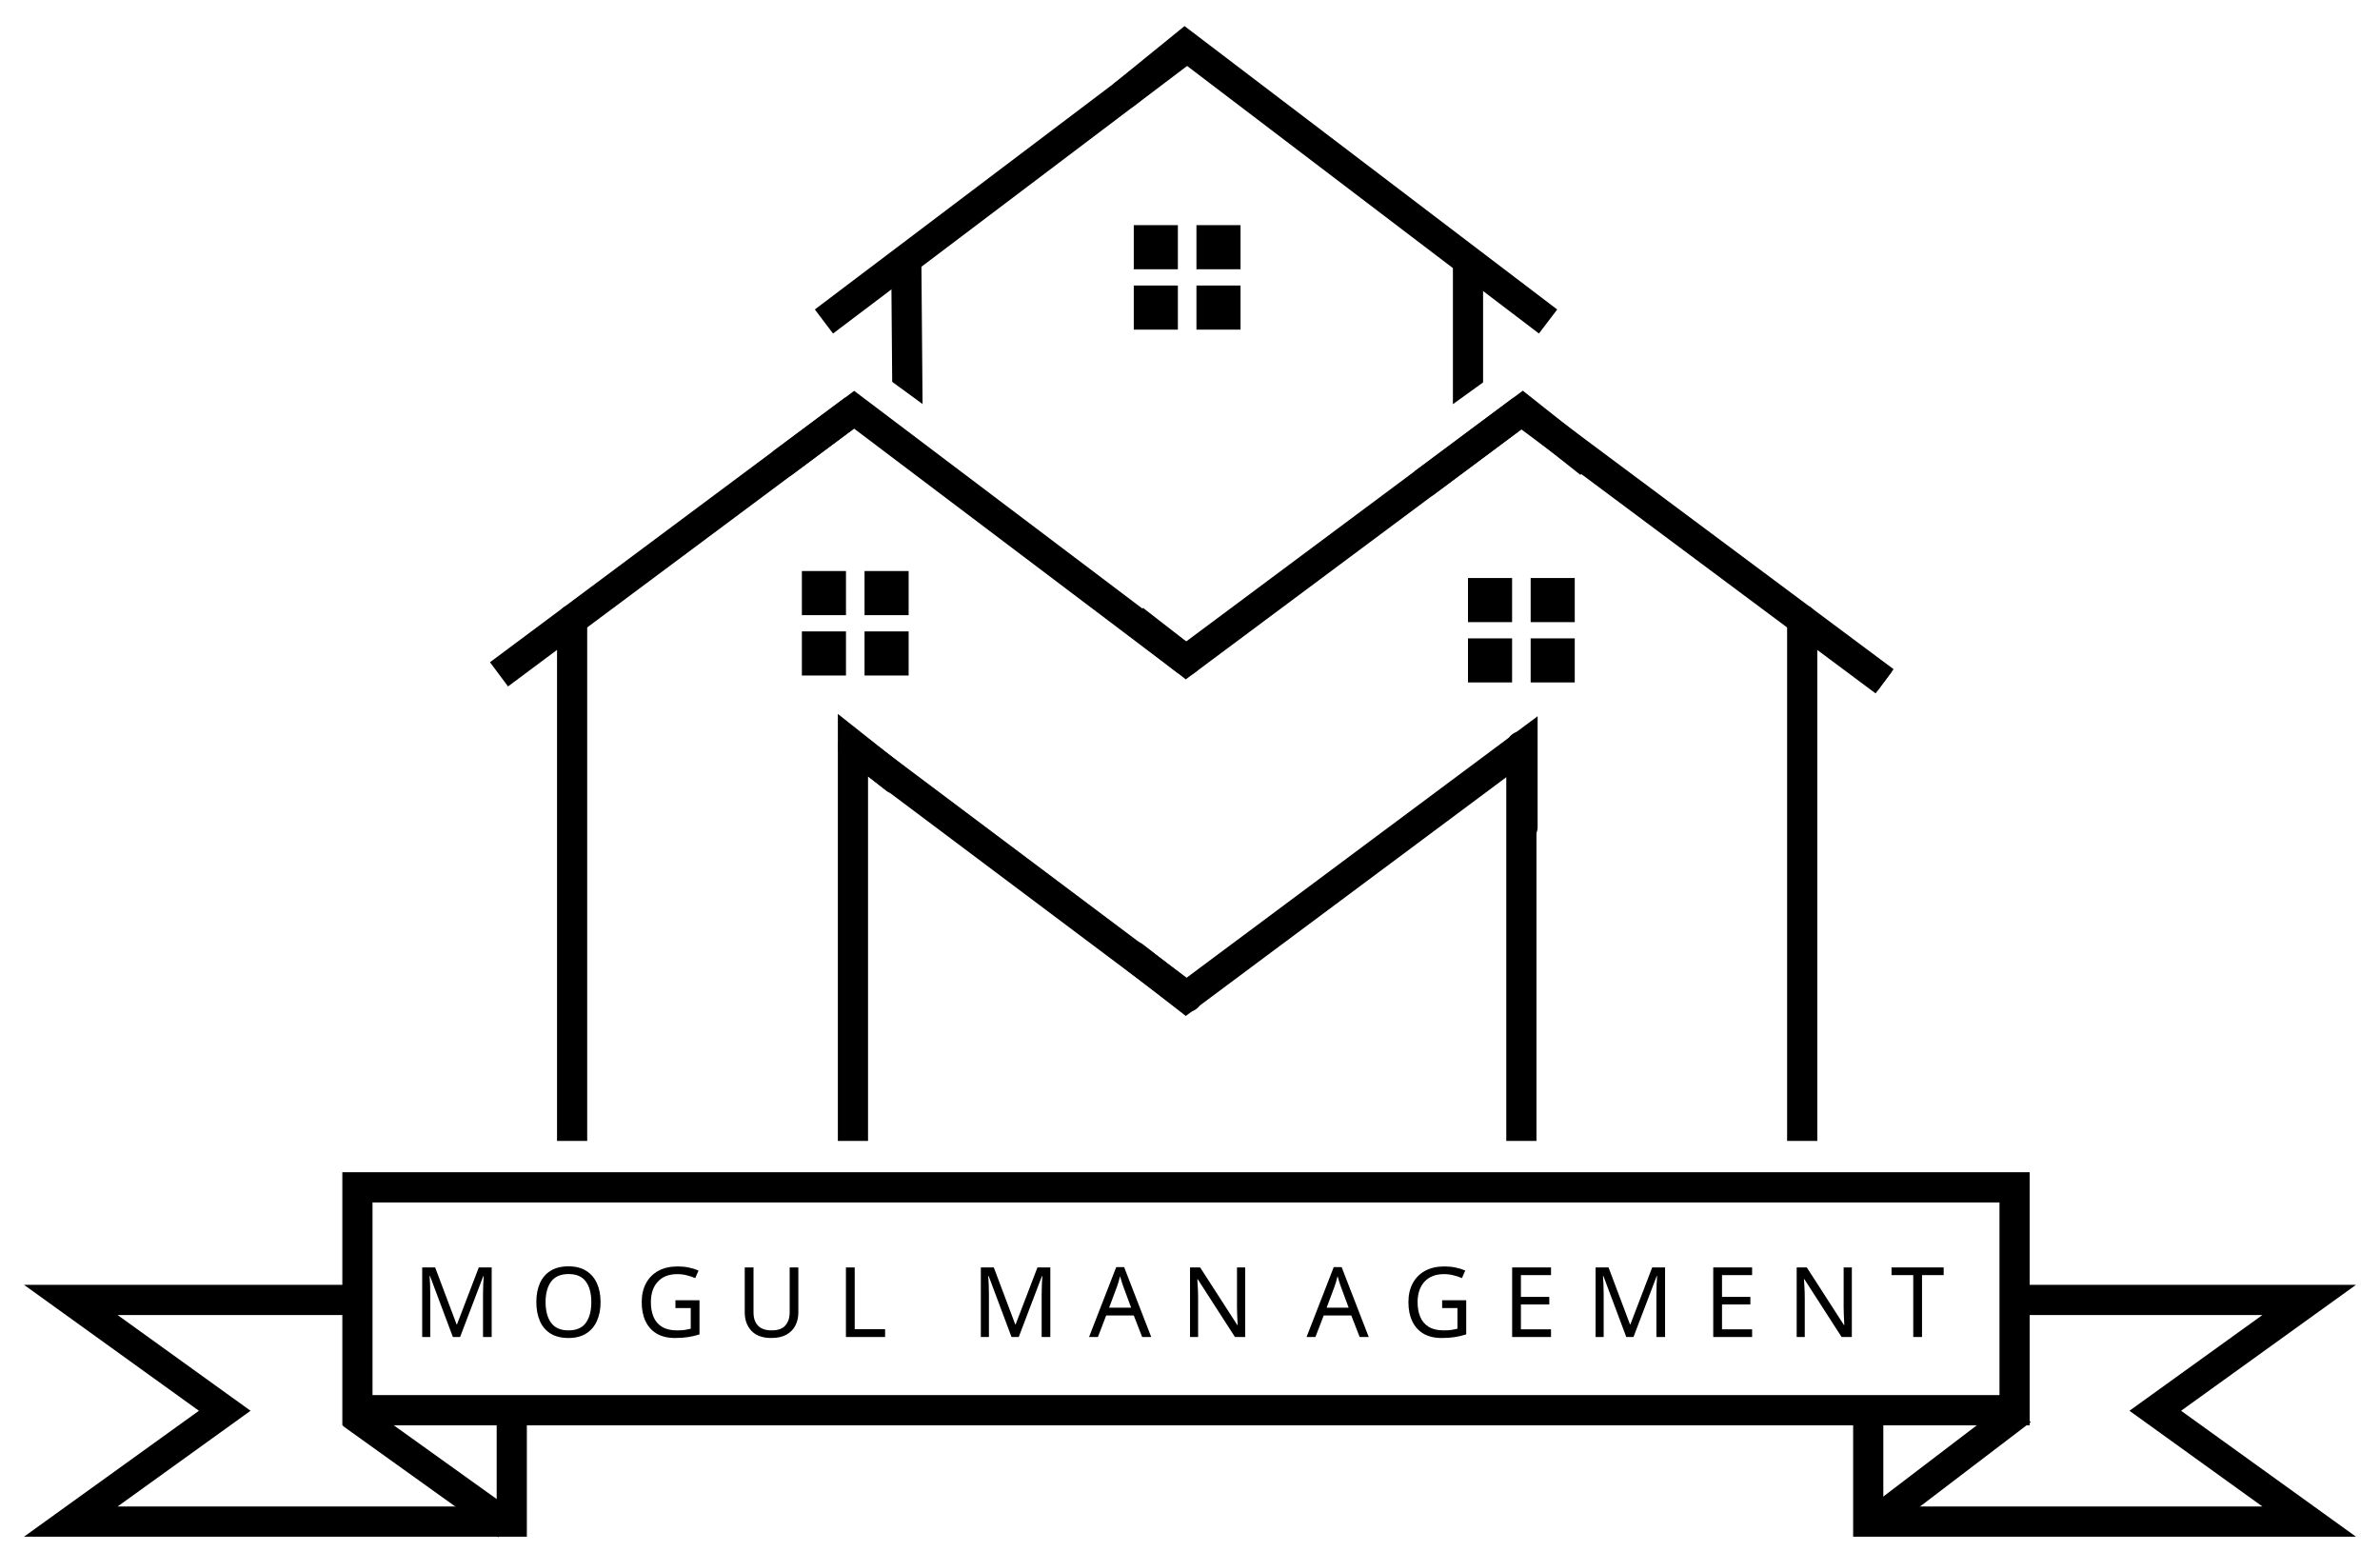
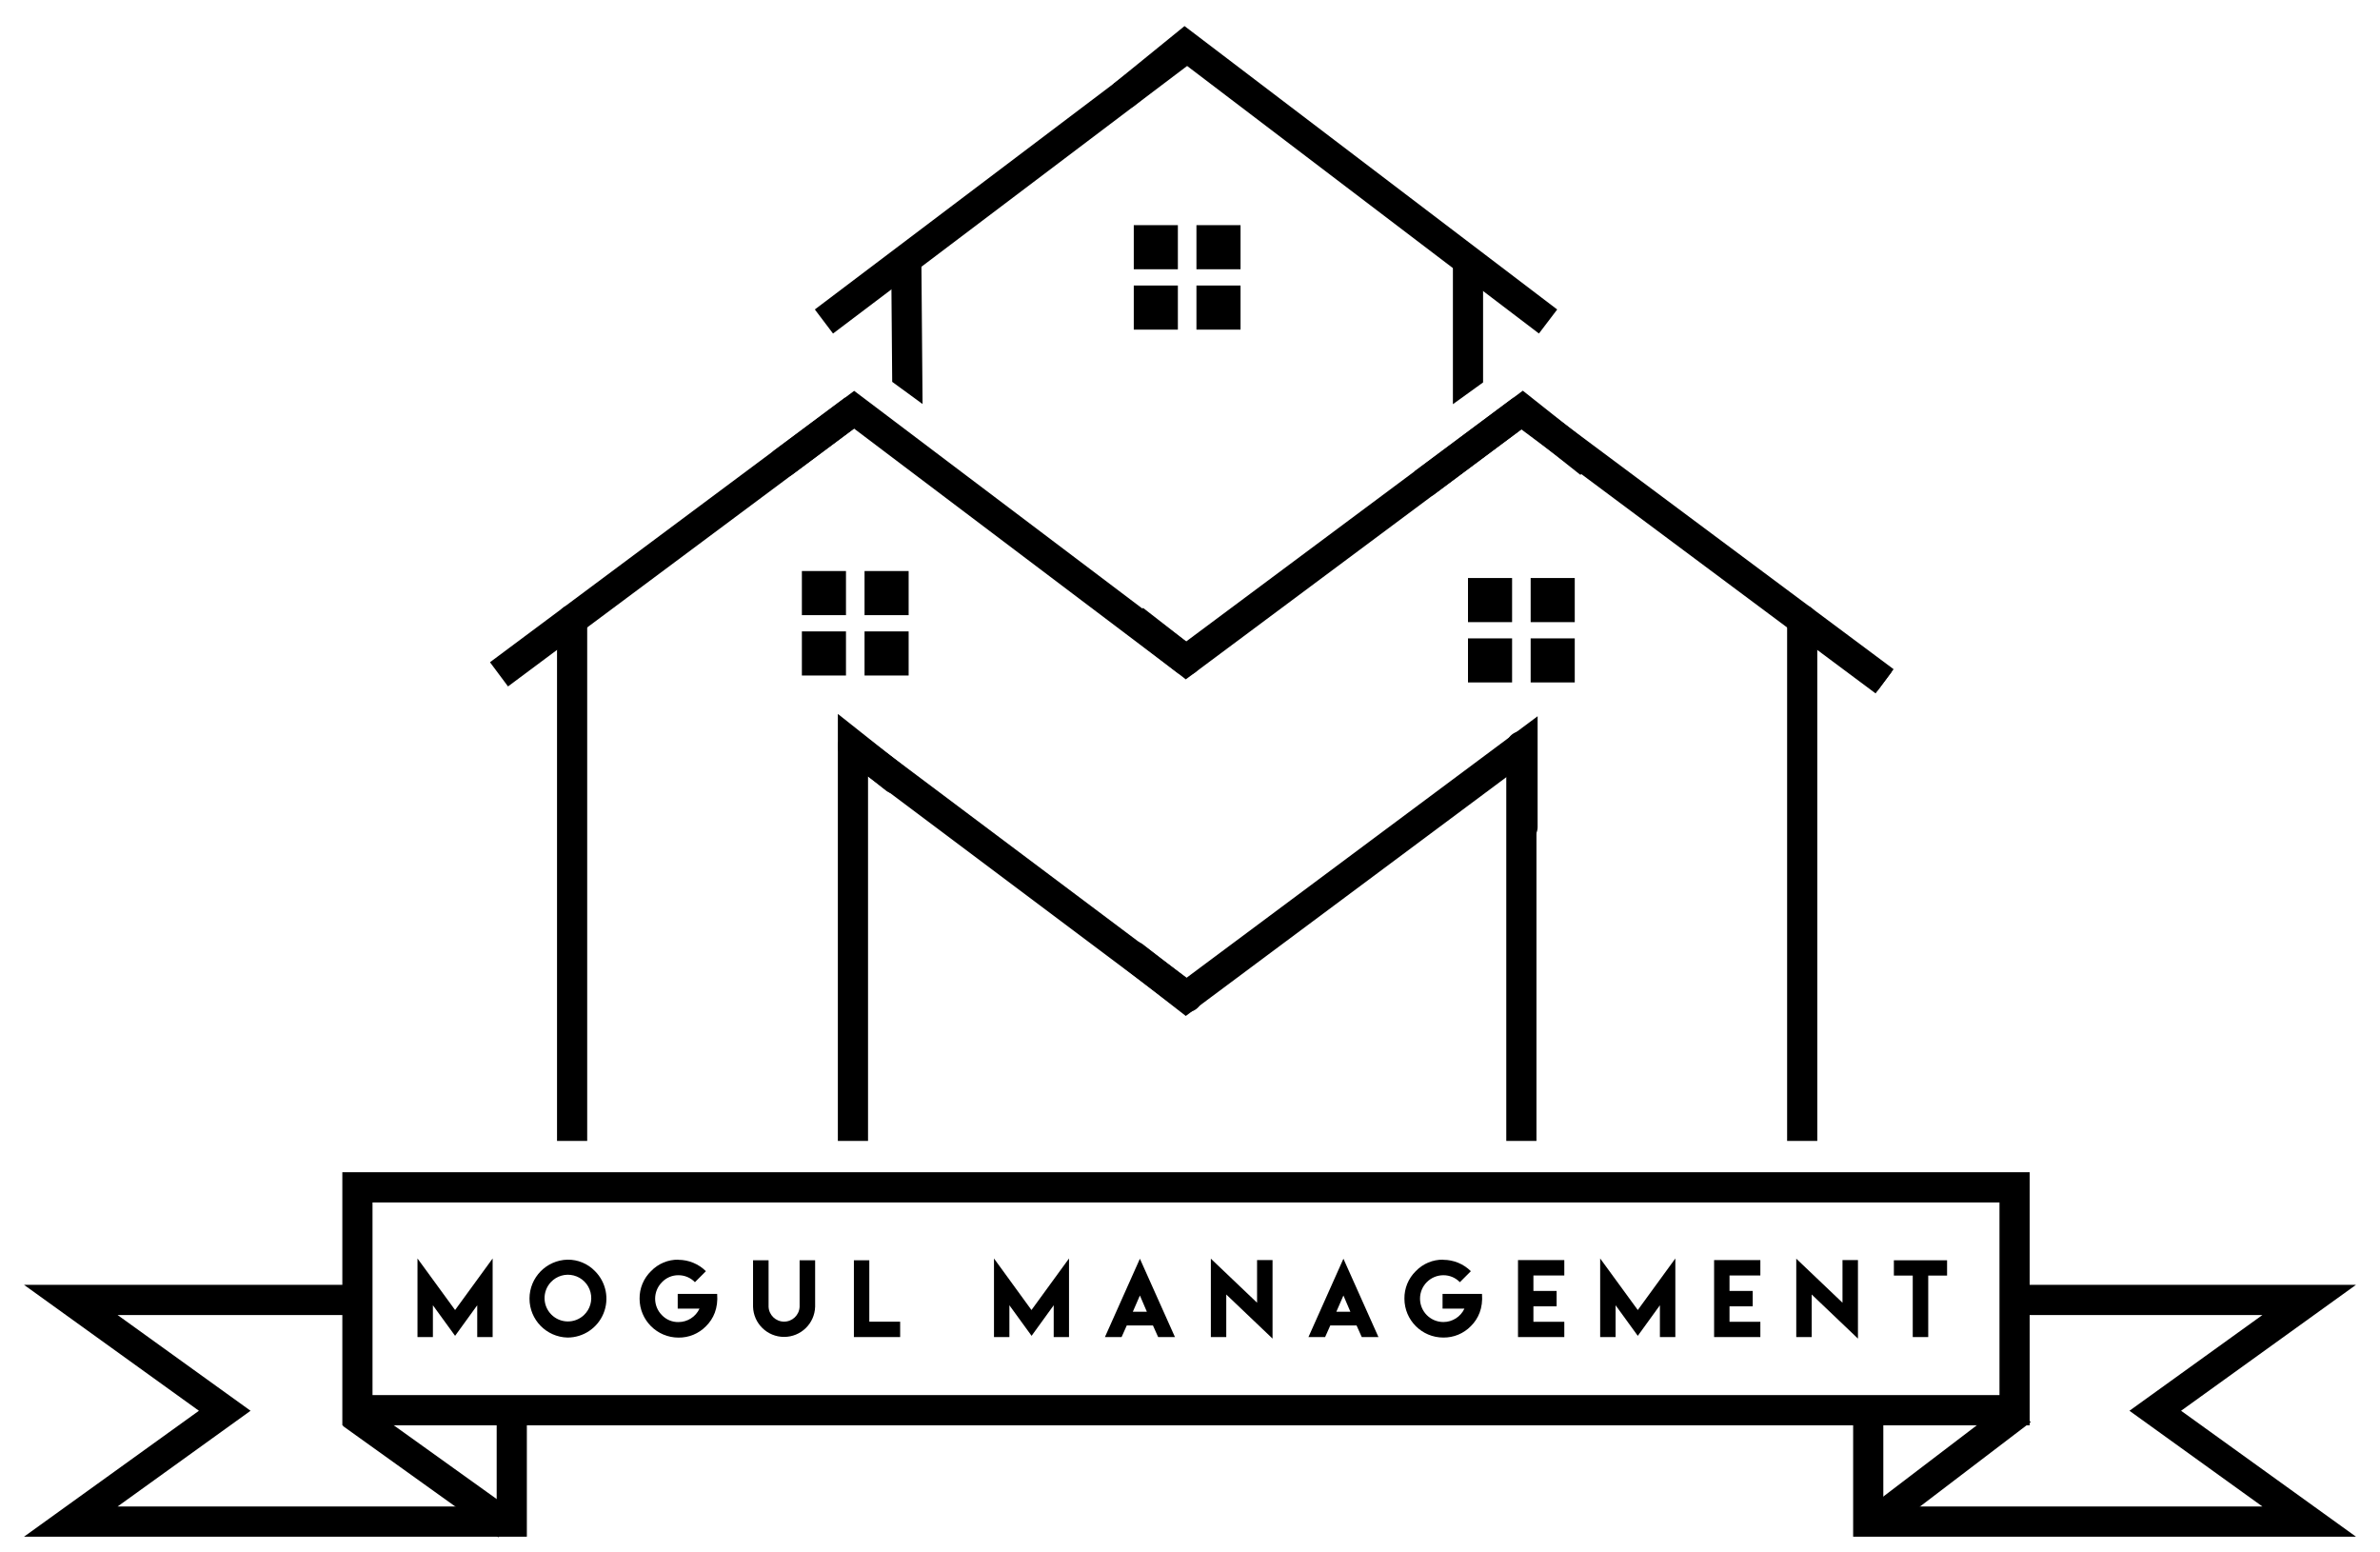
- <svg xmlns="http://www.w3.org/2000/svg" id="b9be594c-3711-4ec8-a472-4336551b315e" data-name="Base" viewBox="0 0 1025.45 668.5">
+ <svg xmlns="http://www.w3.org/2000/svg" id="a8e653ce-69ca-48f7-acfc-ecebb071cb0b" data-name="Base" viewBox="0 0 1025.45 668.5">
  <defs>
    <style>
-       .a33d074d-8276-4628-a7fd-3cfcf7d0600e, .b5b15c0e-71fa-407f-81cd-518c1395fa9c, .e7846ec4-ac36-41a7-afd2-4a8dbe72943a, .f94d6f19-306d-46c9-a77a-e1206690f6d1 {
+       .a74c97a0-ee9d-46ea-b174-c3877cb39842, .a9e6a58b-70aa-4a9b-b6ea-6334e50d2ad1, .e98eb3ad-74f5-421f-b73c-0d1a82ead842, .ee95399e-d4ad-4a09-bd10-a594008931a2 {
        fill: none;
      }

-       .acff4b60-e679-40f0-acdb-3a02b501033e {
+       .fc973cdf-8a2a-49c0-9bb8-82ad12ac5aca {
        fill: none;
      }

-       .a33d074d-8276-4628-a7fd-3cfcf7d0600e, .acff4b60-e679-40f0-acdb-3a02b501033e, .b53e0e8e-4830-4a0a-ba88-fcde9f87fc5e, .b5b15c0e-71fa-407f-81cd-518c1395fa9c, .f94d6f19-306d-46c9-a77a-e1206690f6d1 {
+       .a74c97a0-ee9d-46ea-b174-c3877cb39842, .a9e6a58b-70aa-4a9b-b6ea-6334e50d2ad1, .b2f98874-ca86-492e-8610-edb5a0f963c6, .e98eb3ad-74f5-421f-b73c-0d1a82ead842, .fc973cdf-8a2a-49c0-9bb8-82ad12ac5aca {
        stroke: #000;
        stroke-miterlimit: 10;
      }

-       .a33d074d-8276-4628-a7fd-3cfcf7d0600e, .acff4b60-e679-40f0-acdb-3a02b501033e, .b53e0e8e-4830-4a0a-ba88-fcde9f87fc5e {
+       .b2f98874-ca86-492e-8610-edb5a0f963c6, .e98eb3ad-74f5-421f-b73c-0d1a82ead842, .fc973cdf-8a2a-49c0-9bb8-82ad12ac5aca {
        stroke-linecap: round;
      }

-       .a33d074d-8276-4628-a7fd-3cfcf7d0600e, .acff4b60-e679-40f0-acdb-3a02b501033e, .f94d6f19-306d-46c9-a77a-e1206690f6d1 {
+       .a9e6a58b-70aa-4a9b-b6ea-6334e50d2ad1, .e98eb3ad-74f5-421f-b73c-0d1a82ead842, .fc973cdf-8a2a-49c0-9bb8-82ad12ac5aca {
        stroke-width: 13px;
      }

-       .ad519ebb-47d4-4846-9c6a-4547b443cd69 {
-         clip-path: url(#e521b4cb-bc1b-417d-aebe-1aff53449f2a);
+       .a1e5c376-0031-4153-9c52-0f0e46f0a255 {
+         clip-path: url(#ac0c71ef-ba4e-432b-b99b-7ec6ab4fa8d4);
      }

-       .ecbf7f0f-7590-4bfe-94b7-f330efb9325f {
-         clip-path: url(#f2a0e636-2473-4604-afd5-5ba6c377e827);
+       .af5aa922-1289-49df-a0f4-d3036e08dedf {
+         clip-path: url(#ba5c4c07-3606-4fbc-a228-7fc5105a2e63);
      }

-       .b5b15c0e-71fa-407f-81cd-518c1395fa9c {
+       .a74c97a0-ee9d-46ea-b174-c3877cb39842 {
        stroke-width: 10px;
      }

-       .a3ed4dbd-fec9-4741-a7e8-b43fc59d1459 {
-         clip-path: url(#bc1a5e3a-14ff-4f18-a152-09d66a456df0);
+       .ba87c584-3bbc-4dfe-8df2-2bc9d12f47cc {
+         clip-path: url(#bf279fc7-add0-40ca-a919-f7161e7e861c);
      }

-       .bea882fb-b82e-428d-925a-0e602c53cb4b {
-         clip-path: url(#e7085e5a-99ac-49a1-93f6-89dc7fa7e588);
-       }
- 
-       .ea8c367d-1227-4d95-a44c-2e3b3e4b82e4 {
-         font-size: 42px;
-         font-family: LemonMilk, "Lemon/Milk";
-         letter-spacing: 0.3em;
-       }
- 
-       .b5aa7a77-33c5-482e-8ad6-0c1c620a39bc {
-         letter-spacing: 0.23em;
+       .bfce4c59-8eac-4cfa-b3e3-a972daaa68e2 {
+         clip-path: url(#a27ea20e-3421-4381-8cc3-0a01bddd273b);
      }
    </style>
-     <clipPath id="e521b4cb-bc1b-417d-aebe-1aff53449f2a">
-       <polygon class="e7846ec4-ac36-41a7-afd2-4a8dbe72943a" points="0 541.5 154 541.5 154 607.5 221 607.5 238.45 607.5 238 688.5 0 688.5 0 541.5" />
+     <clipPath id="ac0c71ef-ba4e-432b-b99b-7ec6ab4fa8d4">
+       <polygon class="ee95399e-d4ad-4a09-bd10-a594008931a2" points="0 541.5 154 541.5 154 607.5 221 607.5 238.45 607.5 238 688.5 0 688.5 0 541.5" />
    </clipPath>
-     <clipPath id="f2a0e636-2473-4604-afd5-5ba6c377e827">
-       <polygon class="e7846ec4-ac36-41a7-afd2-4a8dbe72943a" points="1025.45 541.5 871.45 541.5 871.45 607.5 804.45 607.5 787 607.5 787.45 688.5 1025.45 688.5 1025.45 541.5" />
+     <clipPath id="ba5c4c07-3606-4fbc-a228-7fc5105a2e63">
+       <polygon class="ee95399e-d4ad-4a09-bd10-a594008931a2" points="1025.45 541.5 871.45 541.5 871.45 607.5 804.45 607.5 787 607.5 787.45 688.5 1025.45 688.5 1025.45 541.5" />
    </clipPath>
-     <clipPath id="bc1a5e3a-14ff-4f18-a152-09d66a456df0">
-       <polygon class="e7846ec4-ac36-41a7-afd2-4a8dbe72943a" points="656 152.5 511 257 368 152.5 319.5 114 513.5 -18 680.5 128 656 152.5" />
+     <clipPath id="bf279fc7-add0-40ca-a919-f7161e7e861c">
+       <polygon class="ee95399e-d4ad-4a09-bd10-a594008931a2" points="656 152.5 511 257 368 152.5 319.5 114 513.5 -18 680.5 128 656 152.5" />
    </clipPath>
-     <clipPath id="e7085e5a-99ac-49a1-93f6-89dc7fa7e588">
-       <rect class="e7846ec4-ac36-41a7-afd2-4a8dbe72943a" x="154" y="-17.5" width="714" height="509" />
+     <clipPath id="a27ea20e-3421-4381-8cc3-0a01bddd273b">
+       <rect class="ee95399e-d4ad-4a09-bd10-a594008931a2" x="154" y="-17.5" width="714" height="509" />
    </clipPath>
  </defs>
  <g>
-     <rect class="acff4b60-e679-40f0-acdb-3a02b501033e" x="154" y="511.5" width="714" height="96" />
-     <g class="ad519ebb-47d4-4846-9c6a-4547b443cd69">
-       <polygon class="a33d074d-8276-4628-a7fd-3cfcf7d0600e" points="220.5 655.5 30.5 655.5 96.83 607.75 30.5 560 148.27 560 220.5 560 220.5 602.62 220.5 655.5" />
+     <rect class="fc973cdf-8a2a-49c0-9bb8-82ad12ac5aca" x="154" y="511.5" width="714" height="96" />
+     <g class="a1e5c376-0031-4153-9c52-0f0e46f0a255">
+       <polygon class="e98eb3ad-74f5-421f-b73c-0d1a82ead842" points="220.5 655.5 30.5 655.5 96.83 607.75 30.5 560 148.27 560 220.5 560 220.5 602.62 220.5 655.5" />
    </g>
-     <g class="ecbf7f0f-7590-4bfe-94b7-f330efb9325f">
-       <polygon class="a33d074d-8276-4628-a7fd-3cfcf7d0600e" points="804.95 655.5 994.95 655.5 928.62 607.75 994.95 560 877.18 560 804.95 560 804.95 602.62 804.95 655.5" />
+     <g class="af5aa922-1289-49df-a0f4-d3036e08dedf">
+       <polygon class="e98eb3ad-74f5-421f-b73c-0d1a82ead842" points="804.95 655.5 994.95 655.5 928.62 607.75 994.95 560 877.18 560 804.95 560 804.95 602.62 804.95 655.5" />
    </g>
    <g>
      <g>
-         <line class="f94d6f19-306d-46c9-a77a-e1206690f6d1" x1="368" y1="176.5" x2="215" y2="290.5" />
+         <line class="a9e6a58b-70aa-4a9b-b6ea-6334e50d2ad1" x1="368" y1="176.5" x2="215" y2="290.5" />
        <g>
-           <line class="b5b15c0e-71fa-407f-81cd-518c1395fa9c" x1="812" y1="293.5" x2="655" y2="176.5" />
-           <line class="f94d6f19-306d-46c9-a77a-e1206690f6d1" x1="812" y1="293.5" x2="655" y2="176.5" />
+           <line class="a74c97a0-ee9d-46ea-b174-c3877cb39842" x1="812" y1="293.5" x2="655" y2="176.5" />
+           <line class="a9e6a58b-70aa-4a9b-b6ea-6334e50d2ad1" x1="812" y1="293.5" x2="655" y2="176.5" />
        </g>
      </g>
-       <g class="a3ed4dbd-fec9-4741-a7e8-b43fc59d1459">
+       <g class="ba87c584-3bbc-4dfe-8df2-2bc9d12f47cc">
        <g>
-           <line class="f94d6f19-306d-46c9-a77a-e1206690f6d1" x1="355" y1="138.5" x2="512.5" y2="19.5" />
-           <polyline class="f94d6f19-306d-46c9-a77a-e1206690f6d1" points="483.81 41.18 510.5 19.5 534 37.37 667 138.5" />
-           <line class="a33d074d-8276-4628-a7fd-3cfcf7d0600e" x1="390.5" y1="114" x2="391" y2="174.5" />
-           <line class="a33d074d-8276-4628-a7fd-3cfcf7d0600e" x1="632.5" y1="114" x2="632.5" y2="178" />
+           <line class="a9e6a58b-70aa-4a9b-b6ea-6334e50d2ad1" x1="355" y1="138.5" x2="512.5" y2="19.5" />
+           <polyline class="a9e6a58b-70aa-4a9b-b6ea-6334e50d2ad1" points="483.81 41.18 510.5 19.5 534 37.37 667 138.5" />
+           <line class="e98eb3ad-74f5-421f-b73c-0d1a82ead842" x1="390.5" y1="114" x2="391" y2="174.5" />
+           <line class="e98eb3ad-74f5-421f-b73c-0d1a82ead842" x1="632.5" y1="114" x2="632.5" y2="178" />
        </g>
      </g>
-       <polyline class="f94d6f19-306d-46c9-a77a-e1206690f6d1" points="488.5 267 511 284.5 534.5 267 656 176.5 627.65 197.61" />
+       <polyline class="a9e6a58b-70aa-4a9b-b6ea-6334e50d2ad1" points="488.5 267 511 284.5 534.5 267 656 176.5 627.65 197.61" />
      <g>
-         <polyline class="b5b15c0e-71fa-407f-81cd-518c1395fa9c" points="337.58 199.16 368 176.5 398 199.16 511 284.5" />
-         <polyline class="a33d074d-8276-4628-a7fd-3cfcf7d0600e" points="337.58 199.16 368 176.5 398 199.16 511 284.5" />
+         <polyline class="a74c97a0-ee9d-46ea-b174-c3877cb39842" points="337.58 199.16 368 176.5 398 199.16 511 284.5" />
+         <polyline class="e98eb3ad-74f5-421f-b73c-0d1a82ead842" points="337.58 199.16 368 176.5 398 199.16 511 284.5" />
      </g>
-       <polyline class="f94d6f19-306d-46c9-a77a-e1206690f6d1" points="685 199.5 656 176.5 613.24 208.35" />
-       <g class="bea882fb-b82e-428d-925a-0e602c53cb4b">
+       <polyline class="a9e6a58b-70aa-4a9b-b6ea-6334e50d2ad1" points="685 199.5 656 176.5 613.24 208.35" />
+       <g class="bfce4c59-8eac-4cfa-b3e3-a972daaa68e2">
        <g>
-           <line class="a33d074d-8276-4628-a7fd-3cfcf7d0600e" x1="367.5" y1="321.5" x2="511.5" y2="429.5" />
-           <line class="a33d074d-8276-4628-a7fd-3cfcf7d0600e" x1="246.5" y1="267" x2="246.5" y2="502" />
-           <line class="a33d074d-8276-4628-a7fd-3cfcf7d0600e" x1="776.5" y1="267" x2="776.5" y2="502" />
-           <line class="a33d074d-8276-4628-a7fd-3cfcf7d0600e" x1="655.5" y1="321.5" x2="655.5" y2="501.5" />
-           <polyline class="a33d074d-8276-4628-a7fd-3cfcf7d0600e" points="385.73 335.45 367.5 321 367.5 352.51 367.5 501" />
+           <line class="e98eb3ad-74f5-421f-b73c-0d1a82ead842" x1="367.5" y1="321.5" x2="511.5" y2="429.5" />
+           <line class="e98eb3ad-74f5-421f-b73c-0d1a82ead842" x1="246.5" y1="267" x2="246.5" y2="502" />
+           <line class="e98eb3ad-74f5-421f-b73c-0d1a82ead842" x1="776.5" y1="267" x2="776.5" y2="502" />
+           <line class="e98eb3ad-74f5-421f-b73c-0d1a82ead842" x1="655.5" y1="321.5" x2="655.5" y2="501.5" />
+           <polyline class="e98eb3ad-74f5-421f-b73c-0d1a82ead842" points="385.73 335.45 367.5 321 367.5 352.51 367.5 501" />
          <g>
-             <polyline class="b5b15c0e-71fa-407f-81cd-518c1395fa9c" points="656 356.3 656 321.5 628.99 341.62 535.84 411 511 429.5 488.5 412" />
-             <polyline class="a33d074d-8276-4628-a7fd-3cfcf7d0600e" points="656 356.3 656 321.5 628.99 341.62 535.84 411 511 429.5 488.5 412" />
+             <polyline class="a74c97a0-ee9d-46ea-b174-c3877cb39842" points="656 356.3 656 321.5 628.99 341.62 535.84 411 511 429.5 488.5 412" />
+             <polyline class="e98eb3ad-74f5-421f-b73c-0d1a82ead842" points="656 356.3 656 321.5 628.99 341.62 535.84 411 511 429.5 488.5 412" />
          </g>
        </g>
      </g>
      <g>
-         <rect class="b53e0e8e-4830-4a0a-ba88-fcde9f87fc5e" x="489" y="97.5" width="18" height="18" />
-         <rect class="b53e0e8e-4830-4a0a-ba88-fcde9f87fc5e" x="516" y="97.5" width="18" height="18" />
-         <rect class="b53e0e8e-4830-4a0a-ba88-fcde9f87fc5e" x="489" y="123.5" width="18" height="18" />
-         <rect class="b53e0e8e-4830-4a0a-ba88-fcde9f87fc5e" x="516" y="123.5" width="18" height="18" />
+         <rect class="b2f98874-ca86-492e-8610-edb5a0f963c6" x="489" y="97.5" width="18" height="18" />
+         <rect class="b2f98874-ca86-492e-8610-edb5a0f963c6" x="516" y="97.5" width="18" height="18" />
+         <rect class="b2f98874-ca86-492e-8610-edb5a0f963c6" x="489" y="123.5" width="18" height="18" />
+         <rect class="b2f98874-ca86-492e-8610-edb5a0f963c6" x="516" y="123.5" width="18" height="18" />
      </g>
      <g>
-         <rect class="b53e0e8e-4830-4a0a-ba88-fcde9f87fc5e" x="346" y="246.5" width="18" height="18" />
-         <rect class="b53e0e8e-4830-4a0a-ba88-fcde9f87fc5e" x="373" y="246.5" width="18" height="18" />
-         <rect class="b53e0e8e-4830-4a0a-ba88-fcde9f87fc5e" x="346" y="272.5" width="18" height="18" />
-         <rect class="b53e0e8e-4830-4a0a-ba88-fcde9f87fc5e" x="373" y="272.5" width="18" height="18" />
+         <rect class="b2f98874-ca86-492e-8610-edb5a0f963c6" x="346" y="246.5" width="18" height="18" />
+         <rect class="b2f98874-ca86-492e-8610-edb5a0f963c6" x="373" y="246.5" width="18" height="18" />
+         <rect class="b2f98874-ca86-492e-8610-edb5a0f963c6" x="346" y="272.5" width="18" height="18" />
+         <rect class="b2f98874-ca86-492e-8610-edb5a0f963c6" x="373" y="272.5" width="18" height="18" />
      </g>
      <g>
-         <rect class="b53e0e8e-4830-4a0a-ba88-fcde9f87fc5e" x="633" y="249.5" width="18" height="18" />
-         <rect class="b53e0e8e-4830-4a0a-ba88-fcde9f87fc5e" x="660" y="249.5" width="18" height="18" />
-         <rect class="b53e0e8e-4830-4a0a-ba88-fcde9f87fc5e" x="633" y="275.5" width="18" height="18" />
-         <rect class="b53e0e8e-4830-4a0a-ba88-fcde9f87fc5e" x="660" y="275.5" width="18" height="18" />
+         <rect class="b2f98874-ca86-492e-8610-edb5a0f963c6" x="633" y="249.5" width="18" height="18" />
+         <rect class="b2f98874-ca86-492e-8610-edb5a0f963c6" x="660" y="249.5" width="18" height="18" />
+         <rect class="b2f98874-ca86-492e-8610-edb5a0f963c6" x="633" y="275.5" width="18" height="18" />
+         <rect class="b2f98874-ca86-492e-8610-edb5a0f963c6" x="660" y="275.5" width="18" height="18" />
      </g>
    </g>
-     <text class="ea8c367d-1227-4d95-a44c-2e3b3e4b82e4" transform="translate(177.83 575.98)">MOGUL MAN<tspan class="b5aa7a77-33c5-482e-8ad6-0c1c620a39bc" x="385.11" y="0">A</tspan>
-       <tspan x="426.44" y="0">GEMENT</tspan>
-     </text>
-     <line class="f94d6f19-306d-46c9-a77a-e1206690f6d1" x1="151.5" y1="609" x2="218.5" y2="657" />
-     <line class="f94d6f19-306d-46c9-a77a-e1206690f6d1" x1="871" y1="607.5" x2="808" y2="655.5" />
+     <g>
+       <path d="M196.08,564.35l16.18-22.21V576h-6.64v-13.7l-9.54,13.17-9.56-13.17V576h-6.64V542.14Z" />
+       <path d="M256.36,547.6a16.75,16.75,0,0,1-11.85,28.61,16.78,16.78,0,0,1,0-33.55A16.13,16.13,0,0,1,256.36,547.6Zm-19,4.72a10.06,10.06,0,0,0,14.21,14.23,10.06,10.06,0,1,0-14.21-14.23Z" />
+       <path d="M292.28,542.72a16.89,16.89,0,0,1,11.87,4.9l-4.73,4.74a9.8,9.8,0,0,0-7.1-3,9.62,9.62,0,0,0-7.1,3,10.06,10.06,0,0,0,0,14.23,9.6,9.6,0,0,0,7.1,2.95,10,10,0,0,0,9.06-5.78H292v-6.34h17c.47,6.18-1.55,10.67-4.82,13.91a16.24,16.24,0,0,1-11.85,4.9,16.78,16.78,0,0,1-16.76-16.76,16.25,16.25,0,0,1,4.93-11.87,16,16,0,0,1,11.83-4.94Z" />
+       <path d="M344.52,562.92v-20h6.69v20a13.38,13.38,0,0,1-26.75,0v-20h6.69v20a6.69,6.69,0,0,0,13.37,0Z" />
+       <path d="M374.55,542.92v26.46h13.29V576H367.91V542.92Z" />
+       <path d="M444.42,564.35l16.18-22.21V576H454v-13.7l-9.53,13.17-9.56-13.17V576h-6.64V542.14Z" />
+       <path d="M491.14,542.25,506.24,576H499l-2.24-5H485.48l-2.23,5h-7.18Zm3,22.84-3-7-3.05,7Z" />
+       <path d="M541.62,561.2V542.84h6.67v33.82l-19.94-19V576h-6.64V542.23Z" />
+       <path d="M578.83,542.25,593.92,576h-7.19l-2.24-5H573.17l-2.23,5h-7.18Zm3,22.84-3-7-3.05,7Z" />
+       <path d="M621.86,542.72a16.9,16.9,0,0,1,11.88,4.9L629,552.36a9.78,9.78,0,0,0-7.09-3,10.08,10.08,0,0,0,0,20.16,10,10,0,0,0,9.06-5.78h-9.43v-6.34h17c.47,6.18-1.56,10.67-4.82,13.91a16.28,16.28,0,0,1-11.86,4.9,16.76,16.76,0,0,1-16.75-16.76A16.28,16.28,0,0,1,610,547.6a16,16,0,0,1,11.83-4.94Z" />
+       <path d="M674,542.84v6.63H660.69v6.66h10v6.62h-10v6.67H674V576H654.05V542.84Z" />
+       <path d="M705.66,564.35l16.18-22.21V576h-6.65v-13.7l-9.53,13.17-9.56-13.17V576h-6.65V542.14Z" />
+       <path d="M758.47,542.84v6.63H745.18v6.66h10v6.62h-10v6.67h13.29V576H738.54V542.84Z" />
+       <path d="M793.86,561.2V542.84h6.66v33.82l-19.93-19V576h-6.65V542.23Z" />
+       <path d="M838.92,542.92v6.59H830.8V576h-6.67V549.51H816v-6.59Z" />
+     </g>
+     <line class="a9e6a58b-70aa-4a9b-b6ea-6334e50d2ad1" x1="151.5" y1="609" x2="218.5" y2="657" />
+     <line class="a9e6a58b-70aa-4a9b-b6ea-6334e50d2ad1" x1="871" y1="607.5" x2="808" y2="655.5" />
  </g>
</svg>
